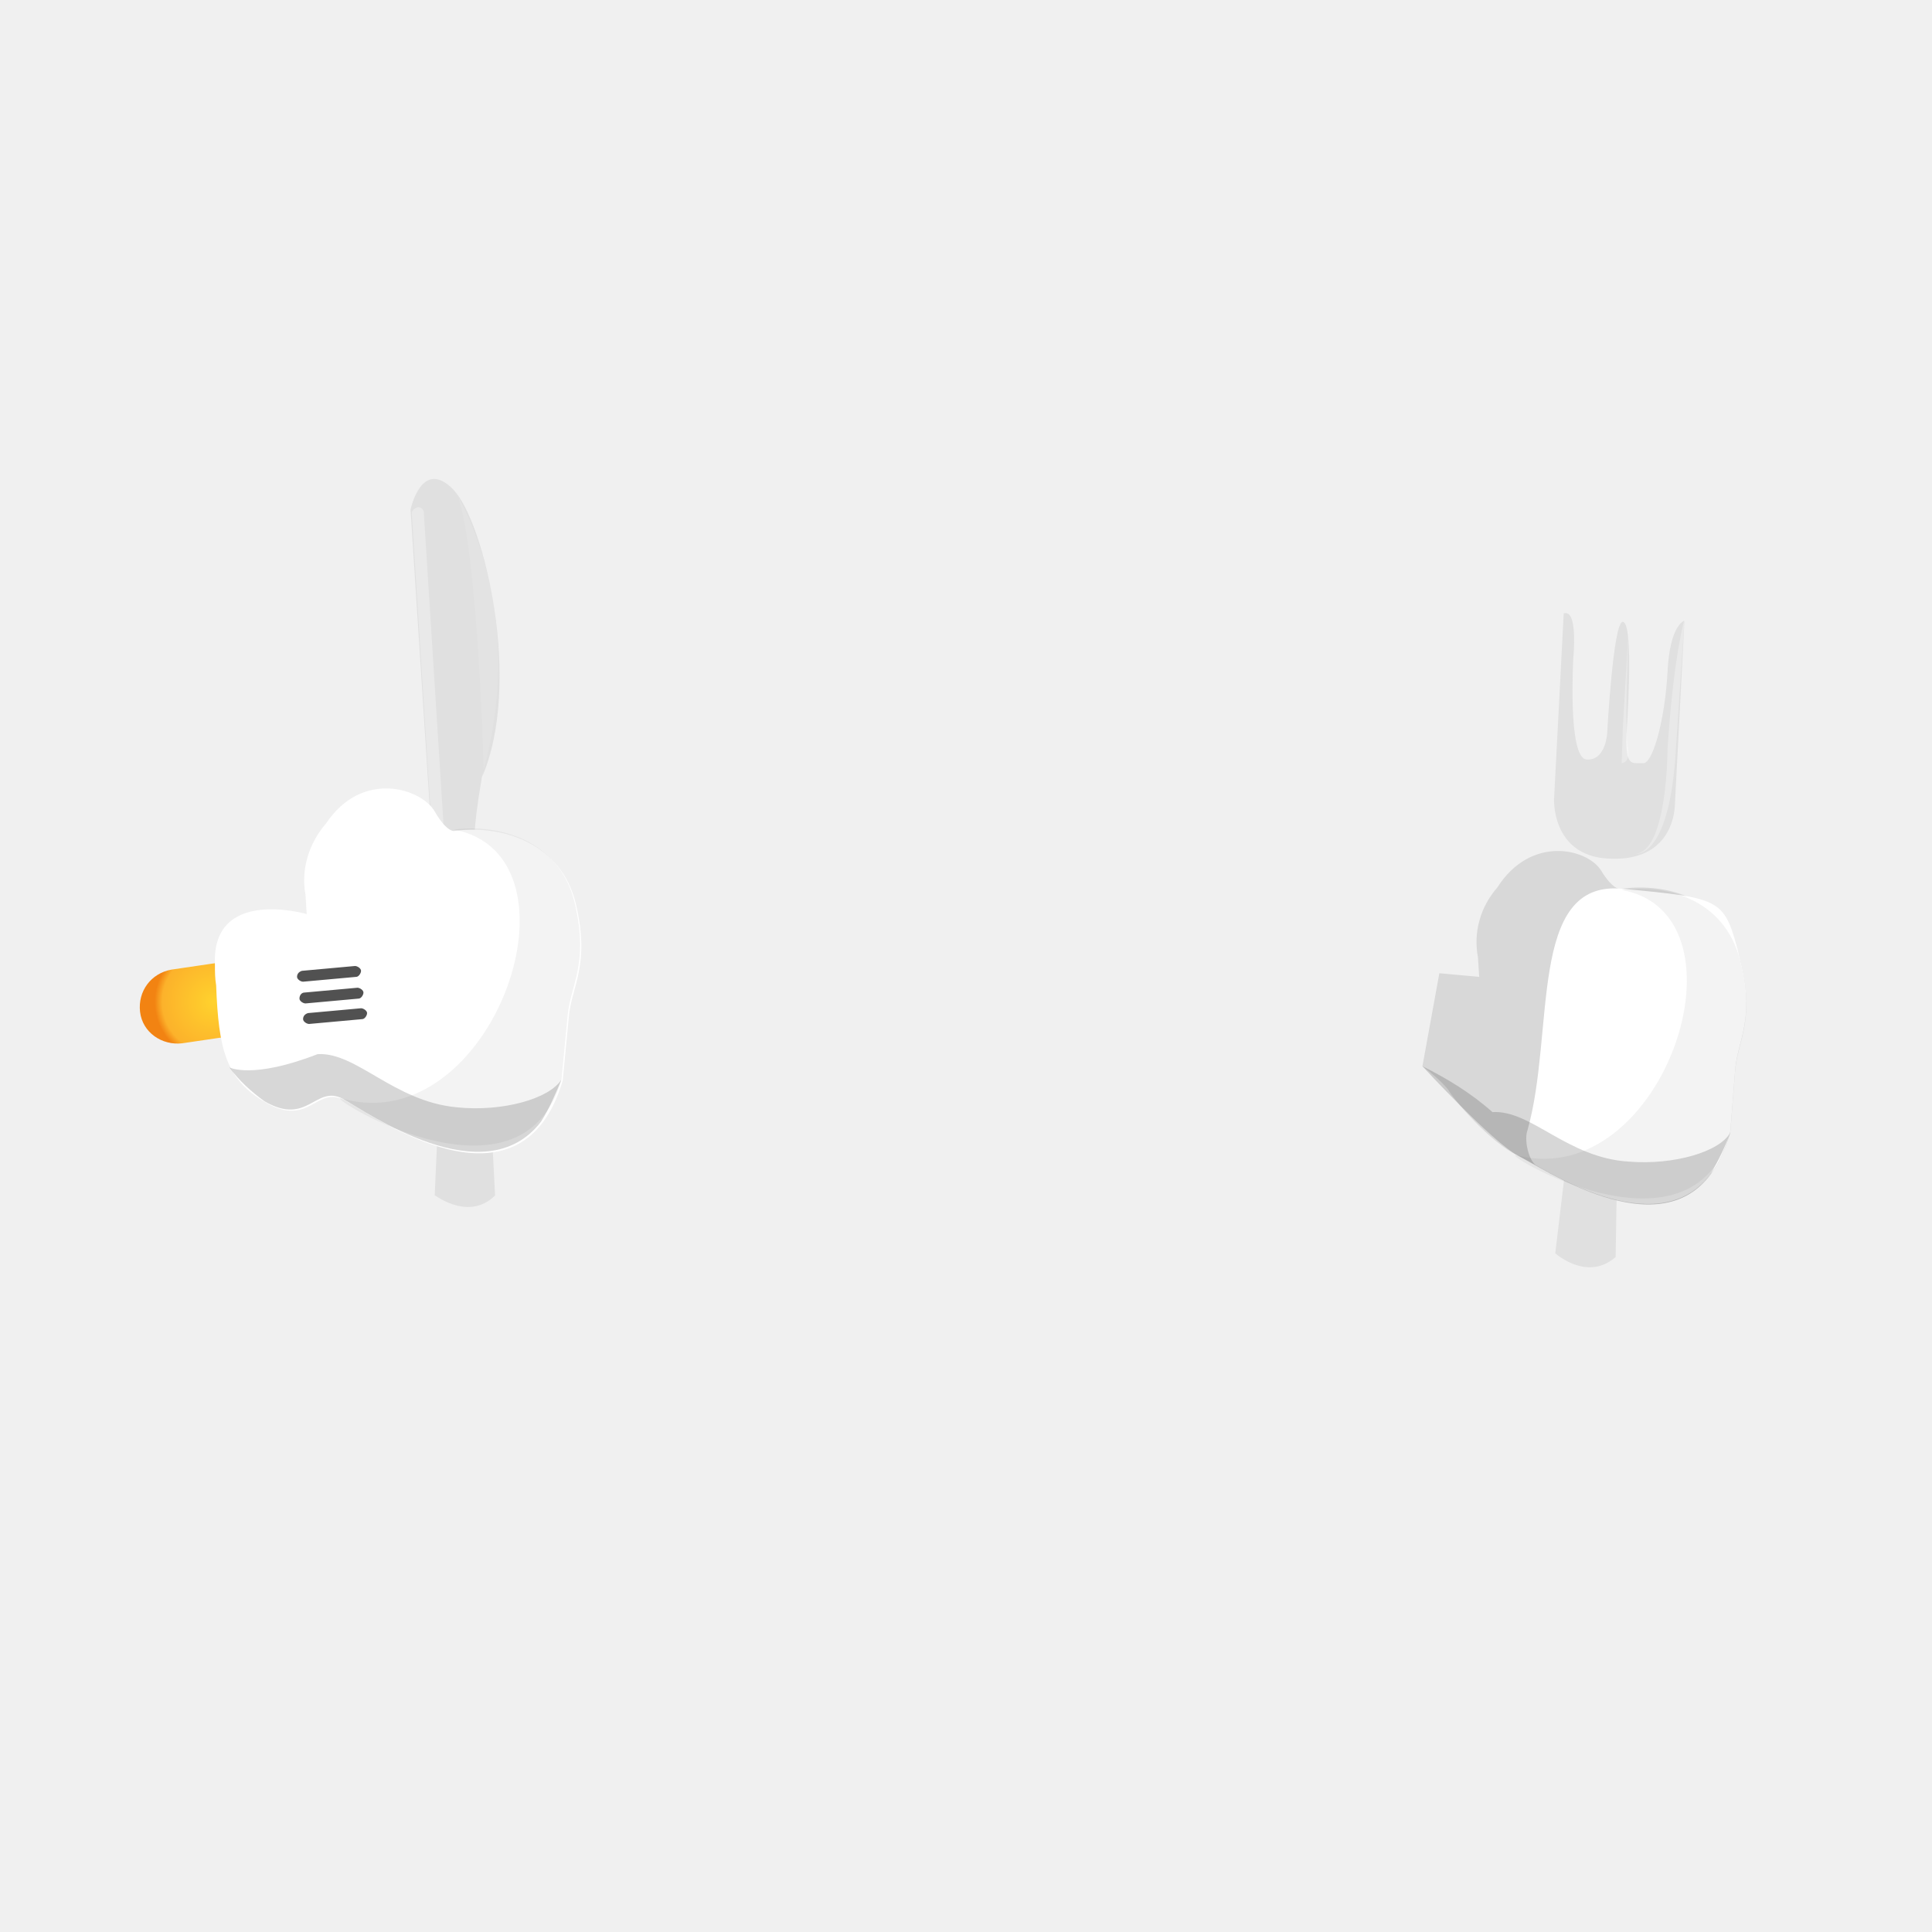
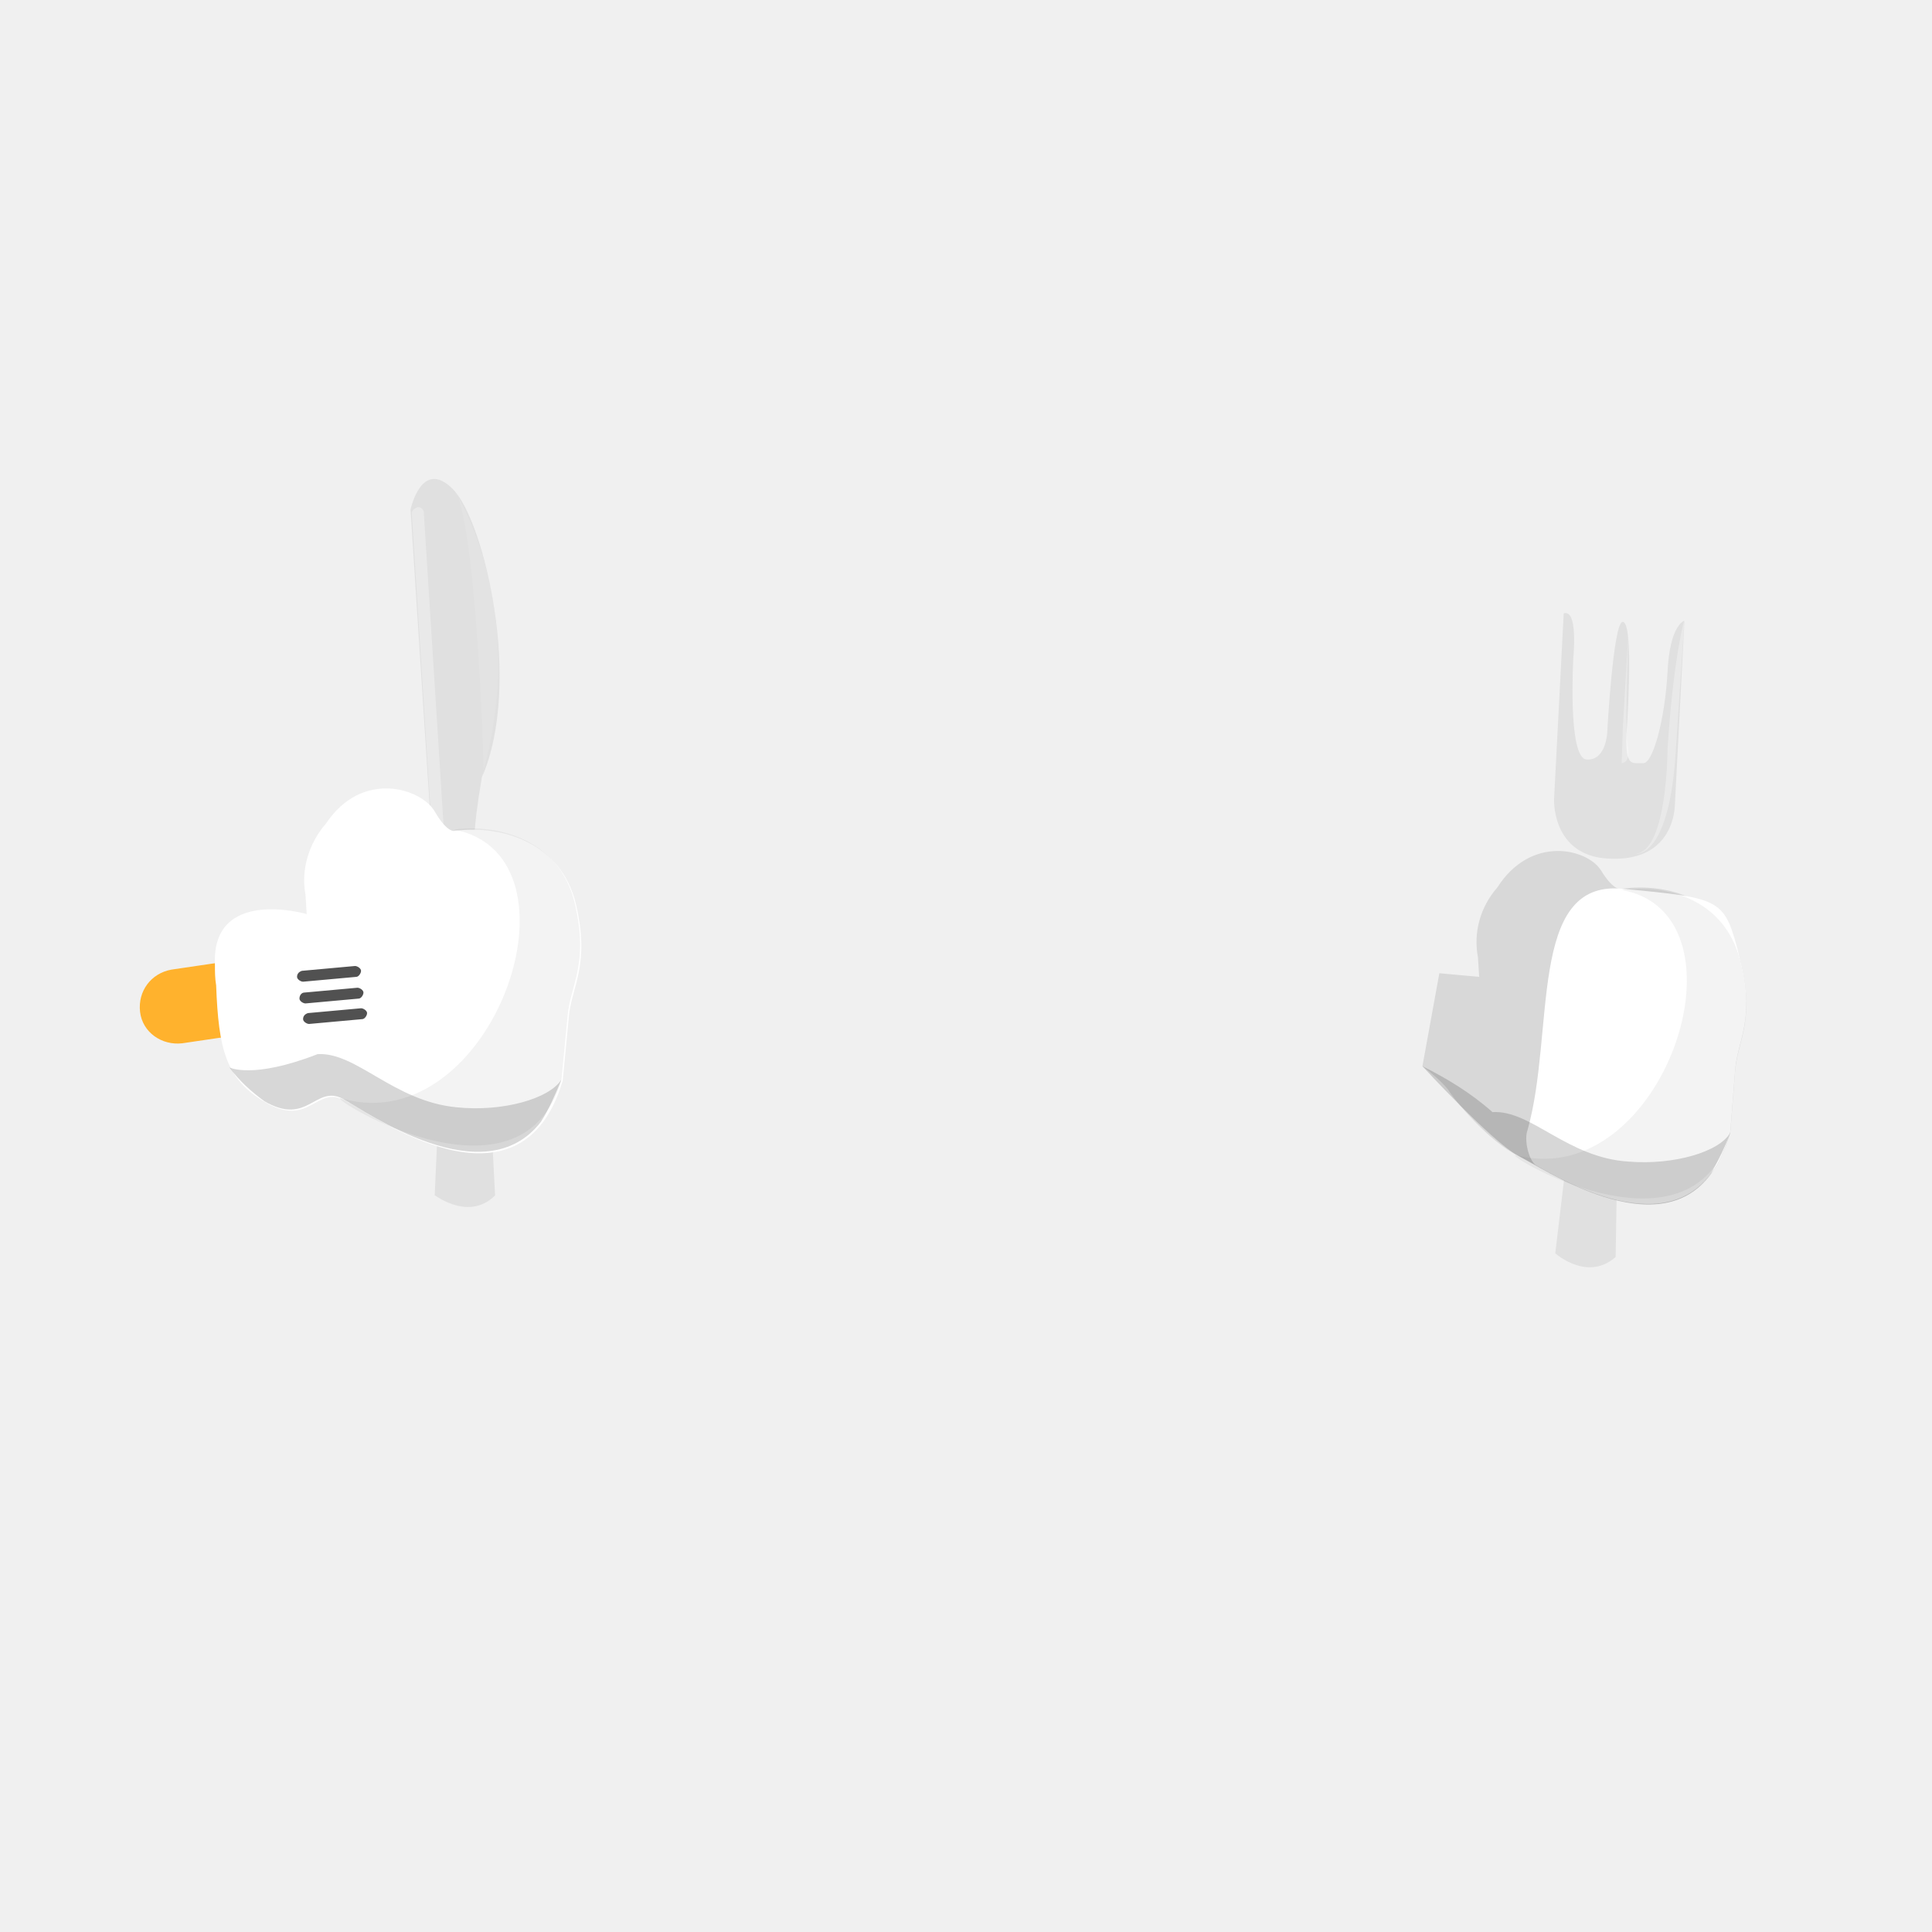
<svg xmlns="http://www.w3.org/2000/svg" version="1.1" id="Layer_1" x="0px" y="0px" viewBox="0 0 160 160" style="enable-background:new 0 0 160 160;" xml:space="preserve">
-   <style type="text/css">
+   <defs id="defs64" />
+   <style type="text/css" id="style2">
	.st0{fill:#E0E0E0;}
	.st1{opacity:0.1;fill:#FFFFFF;enable-background:new    ;}
	.st2{opacity:0.3;fill:#FFFFFF;enable-background:new    ;}
	.st3{fill:url(#SVGID_1_);}
	.st4{fill:#FFFFFF;}
	.st5{opacity:5.000000e-02;}
	.st6{opacity:0.16;}
	.st7{fill:#515151;}
	.st8{fill:#D8D8D8;}
</style>
-   <path class="st0" d="M36.3,92.3L36,99c-0.3-0.3,2.7,2.3,5,0l-0.4-7.8L36.3,92.3z" />
-   <path class="st0" d="M129.6,97.1l-0.8,6.7c-0.3-0.3,2.5,2.5,5,0.3l0.1-6.1C132.4,98.3,130.9,97.9,129.6,97.1z" />
-   <path class="st0" d="M34,42.2c0,0,0.9-4.3,3.5-1.7s5.8,16.1,2.4,23.9c-0.8,4.7-0.6,5.7-0.6,5.7c-1.1,0.5-2.4,0.5-3.5,0L34,42.2z" />
-   <path class="st1" d="M37.5,40.4c0,0,6.5,9.6,2.4,23.9C40.4,70,39.6,42.1,37.5,40.4z" />
-   <path class="st2" d="M34.6,42L34.6,42c0.3,0,0.5,0.2,0.5,0.5l1.7,26.9c0,0.3-0.2,0.5-0.5,0.5l0,0c-0.3,0-0.5-0.2-0.5-0.5l-1.7-26.9  C34.1,42.3,34.3,42.1,34.6,42z" />
-   <path class="st0" d="M129.5,50.8l-0.8,15.4c0,0-0.2,4.6,4.4,4.9s5.5-2.8,5.6-4.3l0.8-15.4c0,0-1.2,0.3-1.4,4.2s-1.2,7.6-2,7.6  c-0.2,0-0.4,0-0.6,0c-0.5,0-0.9-0.2-0.8-2.4c0.2-3.1,0.5-9.2-0.3-9.3s-1.3,9.2-1.3,9.2s-0.1,2.3-1.7,2.2s-1.1-8.5-1.1-8.5  S130.7,50.4,129.5,50.8z" />
-   <path class="st2" d="M139.5,51.3c0,0-0.9,3-1.4,10.7c0,0,0,8.4-2.6,8.7c0,0,2.8,0.4,3.3-8.8L139.5,51.3z" />
-   <path class="st2" d="M134.4,60.2l0.5-8.5c0,0-0.4,8.5-0.1,10s-0.5,1.5-0.5,1.5L134.4,60.2z" />
-   <polygon class="st0" points="130.9,77 128.5,84.8 130.5,85 132.7,77.7 " />
+   <path class="st0" d="M36.3,92.3L36,99c-0.3-0.3,2.7,2.3,5,0l-0.4-7.8L36.3,92.3z" id="path6" />
+   <path class="st0" d="M129.6,97.1l-0.8,6.7c-0.3-0.3,2.5,2.5,5,0.3l0.1-6.1C132.4,98.3,130.9,97.9,129.6,97.1z" id="path8" />
+   <path class="st0" d="M34,42.2c0,0,0.9-4.3,3.5-1.7s5.8,16.1,2.4,23.9c-0.8,4.7-0.6,5.7-0.6,5.7c-1.1,0.5-2.4,0.5-3.5,0L34,42.2z" id="path10" />
+   <path class="st1" d="M37.5,40.4c0,0,6.5,9.6,2.4,23.9C40.4,70,39.6,42.1,37.5,40.4z" id="path12" />
+   <path class="st2" d="M34.6,42L34.6,42c0.3,0,0.5,0.2,0.5,0.5l1.7,26.9c0,0.3-0.2,0.5-0.5,0.5l0,0c-0.3,0-0.5-0.2-0.5-0.5l-1.7-26.9  C34.1,42.3,34.3,42.1,34.6,42z" id="path14" />
+   <path class="st0" d="M129.5,50.8l-0.8,15.4c0,0-0.2,4.6,4.4,4.9s5.5-2.8,5.6-4.3l0.8-15.4c0,0-1.2,0.3-1.4,4.2s-1.2,7.6-2,7.6  c-0.2,0-0.4,0-0.6,0c-0.5,0-0.9-0.2-0.8-2.4c0.2-3.1,0.5-9.2-0.3-9.3s-1.3,9.2-1.3,9.2s-0.1,2.3-1.7,2.2s-1.1-8.5-1.1-8.5  S130.7,50.4,129.5,50.8z" id="path16" />
+   <path class="st2" d="M139.5,51.3c0,0-0.9,3-1.4,10.7c0,0,0,8.4-2.6,8.7c0,0,2.8,0.4,3.3-8.8L139.5,51.3z" id="path18" />
+   <path class="st2" d="M134.4,60.2l0.5-8.5c0,0-0.4,8.5-0.1,10s-0.5,1.5-0.5,1.5L134.4,60.2z" id="path20" />
+   <polygon class="st0" points="130.9,77 128.5,84.8 130.5,85 132.7,77.7 " id="polygon22" />
  <radialGradient id="SVGID_1_" cx="-186.313" cy="815.329" r="4.891" gradientTransform="matrix(0.9899 -0.1418 -0.1418 -0.9899 317.7431 863.6364)" gradientUnits="userSpaceOnUse">
-     <stop offset="0" style="stop-color:#FFD22D" />
-     <stop offset="0.87" style="stop-color:#FCB22B" />
-     <stop offset="1" style="stop-color:#F28312" />
+     <stop offset="0" style="stop-color:#FFD22D" id="stop24" />
+     <stop offset="0.87" style="stop-color:#FCB22B" id="stop26" />
+     <stop offset="1" style="stop-color:#F28312" id="stop28" />
  </radialGradient>
-   <path class="st3" d="M14.2,80.3l6.1-0.9c1.7-0.2,3.3,0.9,3.5,2.6l0,0c0.2,1.7-0.9,3.3-2.6,3.5l-6.1,0.9c-1.7,0.2-3.3-0.9-3.5-2.6  l0,0C11.4,82.1,12.5,80.6,14.2,80.3z" />
-   <path class="st4" d="M27,68.2c-1.4,1.6-2.1,3.8-1.7,5.9l0.1,1.6c0,0-7.9-2.3-7.6,4.2c0,0.6,0,1.1,0.1,1.7c0.2,5.3,0.8,7.8,4.1,9.7  c3.6,2.1,4.2-1.4,6.5-0.2s14.6,10.2,18.1-1.6l0.5-5.2c0.2-2.6,1.8-4.3,0.6-9.4s-6.1-6.6-10-6.1c0,0-0.6,0.3-1.7-1.6S30,63.7,27,68.2  z" />
-   <g class="st5">
-     <path d="M28.4,91c-2.5-0.9,14.7,10.2,18.1-1.6l0.5-5.2c0.2-2.6,1.8-4.3,0.6-9.4s-6.1-6.6-10-6.1C49,70.9,40.8,94.4,28.4,91z" />
+   <path class="st3" d="M14.2,80.3l6.1-0.9c1.7-0.2,3.3,0.9,3.5,2.6l0,0c0.2,1.7-0.9,3.3-2.6,3.5l-6.1,0.9c-1.7,0.2-3.3-0.9-3.5-2.6  l0,0C11.4,82.1,12.5,80.6,14.2,80.3z" id="path31" style="fill:#ffb22d;fill-opacity:1" />
+   <path class="st4" d="M27,68.2c-1.4,1.6-2.1,3.8-1.7,5.9l0.1,1.6c0,0-7.9-2.3-7.6,4.2c0,0.6,0,1.1,0.1,1.7c0.2,5.3,0.8,7.8,4.1,9.7  c3.6,2.1,4.2-1.4,6.5-0.2s14.6,10.2,18.1-1.6l0.5-5.2c0.2-2.6,1.8-4.3,0.6-9.4s-6.1-6.6-10-6.1c0,0-0.6,0.3-1.7-1.6S30,63.7,27,68.2  z" id="path33" />
+   <g class="st5" id="g37">
+     <path d="M28.4,91c-2.5-0.9,14.7,10.2,18.1-1.6l0.5-5.2c0.2-2.6,1.8-4.3,0.6-9.4s-6.1-6.6-10-6.1C49,70.9,40.8,94.4,28.4,91z" id="path35" />
  </g>
-   <g class="st6">
-     <path d="M19,88.4c0.8,1.1,1.8,2,2.9,2.8c3.6,2.1,4.2-1.4,6.5-0.2c2,1.1,11.7,8,16.4,1.9c0.7-1.1,1.2-2.3,1.7-3.5   c-1,1.6-4.9,2.7-8.7,2.3c-5.2-0.5-8.3-4.6-11.5-4.4C20.9,89.4,19,88.4,19,88.4z" />
+   <g class="st6" id="g41">
+     <path d="M19,88.4c0.8,1.1,1.8,2,2.9,2.8c3.6,2.1,4.2-1.4,6.5-0.2c2,1.1,11.7,8,16.4,1.9c0.7-1.1,1.2-2.3,1.7-3.5   c-1,1.6-4.9,2.7-8.7,2.3c-5.2-0.5-8.3-4.6-11.5-4.4C20.9,89.4,19,88.4,19,88.4z" id="path39" />
  </g>
-   <path class="st7" d="M25,80.4l4.4-0.4c0.2,0,0.5,0.2,0.5,0.4v0c0,0.2-0.2,0.5-0.4,0.5l-4.4,0.4c-0.2,0-0.5-0.2-0.5-0.4l0,0  C24.6,80.7,24.7,80.5,25,80.4z" />
-   <path class="st7" d="M25.2,82.2l4.4-0.4c0.2,0,0.5,0.2,0.5,0.4v0c0,0.2-0.2,0.5-0.4,0.5l-4.4,0.4c-0.2,0-0.5-0.2-0.5-0.4v0  C24.8,82.4,25,82.2,25.2,82.2z" />
-   <path class="st7" d="M25.5,83.9l4.4-0.4c0.2,0,0.5,0.2,0.5,0.4l0,0c0,0.2-0.2,0.5-0.4,0.5l-4.4,0.4c-0.2,0-0.5-0.2-0.5-0.4v0  C25.1,84.2,25.2,84,25.5,83.9z" />
-   <path class="st8" d="M124,73.5c-1.4,1.6-2,3.7-1.6,5.8l0.1,1.6l-3.3-0.3l-1.4,7.7c0.8,0.6,1.5,1.2,2.1,1.9c0.6,1,3.5,4.4,5.8,5.5  c0.4,0.2,1.3,0.7,2.4,1.3c4.4,2.4,12.7,6,15.2-3.3l0.4-5.1c0.2-2.5,1.7-4.2,0.4-9.2s-6-6.3-9.8-5.8c0,0-0.6,0.3-1.7-1.5  S126.8,69.1,124,73.5z" />
-   <path class="st4" d="M127.2,96.5c4,2.3,13.4,7.1,16.1-2.8l0.4-5.1c0.2-2.5,1.7-4.2,0.4-9.2s-1.3-5-9.8-5.8c-7.8-0.7-5.5,11.9-7.8,20  C126.2,94.4,126.6,96.1,127.2,96.5z" />
-   <g class="st5">
-     <path d="M125.7,95.7c-2.4-0.8,14.4,9.6,17.6-1.9l0.4-5.1c0.2-2.5,1.7-4.2,0.4-9.2s-6-6.3-9.8-5.8C145.4,75.7,137.8,98.7,125.7,95.7   z" />
+   <path class="st7" d="M25,80.4l4.4-0.4c0.2,0,0.5,0.2,0.5,0.4v0c0,0.2-0.2,0.5-0.4,0.5l-4.4,0.4c-0.2,0-0.5-0.2-0.5-0.4l0,0  C24.6,80.7,24.7,80.5,25,80.4z" id="path43" />
+   <path class="st7" d="M25.2,82.2l4.4-0.4c0.2,0,0.5,0.2,0.5,0.4v0c0,0.2-0.2,0.5-0.4,0.5l-4.4,0.4c-0.2,0-0.5-0.2-0.5-0.4v0  C24.8,82.4,25,82.2,25.2,82.2z" id="path45" />
+   <path class="st7" d="M25.5,83.9l4.4-0.4c0.2,0,0.5,0.2,0.5,0.4l0,0c0,0.2-0.2,0.5-0.4,0.5l-4.4,0.4c-0.2,0-0.5-0.2-0.5-0.4v0  C25.1,84.2,25.2,84,25.5,83.9z" id="path47" />
+   <path class="st8" d="M124,73.5c-1.4,1.6-2,3.7-1.6,5.8l0.1,1.6l-3.3-0.3l-1.4,7.7c0.8,0.6,1.5,1.2,2.1,1.9c0.6,1,3.5,4.4,5.8,5.5  c0.4,0.2,1.3,0.7,2.4,1.3c4.4,2.4,12.7,6,15.2-3.3l0.4-5.1c0.2-2.5,1.7-4.2,0.4-9.2s-6-6.3-9.8-5.8c0,0-0.6,0.3-1.7-1.5  S126.8,69.1,124,73.5z" id="path49" />
+   <path class="st4" d="M127.2,96.5c4,2.3,13.4,7.1,16.1-2.8l0.4-5.1c0.2-2.5,1.7-4.2,0.4-9.2s-1.3-5-9.8-5.8c-7.8-0.7-5.5,11.9-7.8,20  C126.2,94.4,126.6,96.1,127.2,96.5z" id="path51" />
+   <g class="st5" id="g55">
+     <path d="M125.7,95.7c-2.4-0.8,14.4,9.6,17.6-1.9l0.4-5.1c0.2-2.5,1.7-4.2,0.4-9.2s-6-6.3-9.8-5.8C145.4,75.7,137.8,98.7,125.7,95.7   z" id="path53" />
  </g>
-   <g class="st6">
-     <path d="M117.8,88.3c0,0,5.7,6.2,7.9,7.4c2,1,11.6,7.6,16,1.5c0.6-1.1,1.2-2.3,1.6-3.4c-0.9,1.6-4.7,2.7-8.4,2.4   c-5.1-0.3-8.1-4.3-11.3-4.1C121.8,90.5,119.8,89.3,117.8,88.3z" />
+   <g class="st6" id="g59">
+     <path d="M117.8,88.3c0,0,5.7,6.2,7.9,7.4c2,1,11.6,7.6,16,1.5c0.6-1.1,1.2-2.3,1.6-3.4c-0.9,1.6-4.7,2.7-8.4,2.4   c-5.1-0.3-8.1-4.3-11.3-4.1C121.8,90.5,119.8,89.3,117.8,88.3z" id="path57" />
  </g>
</svg>
